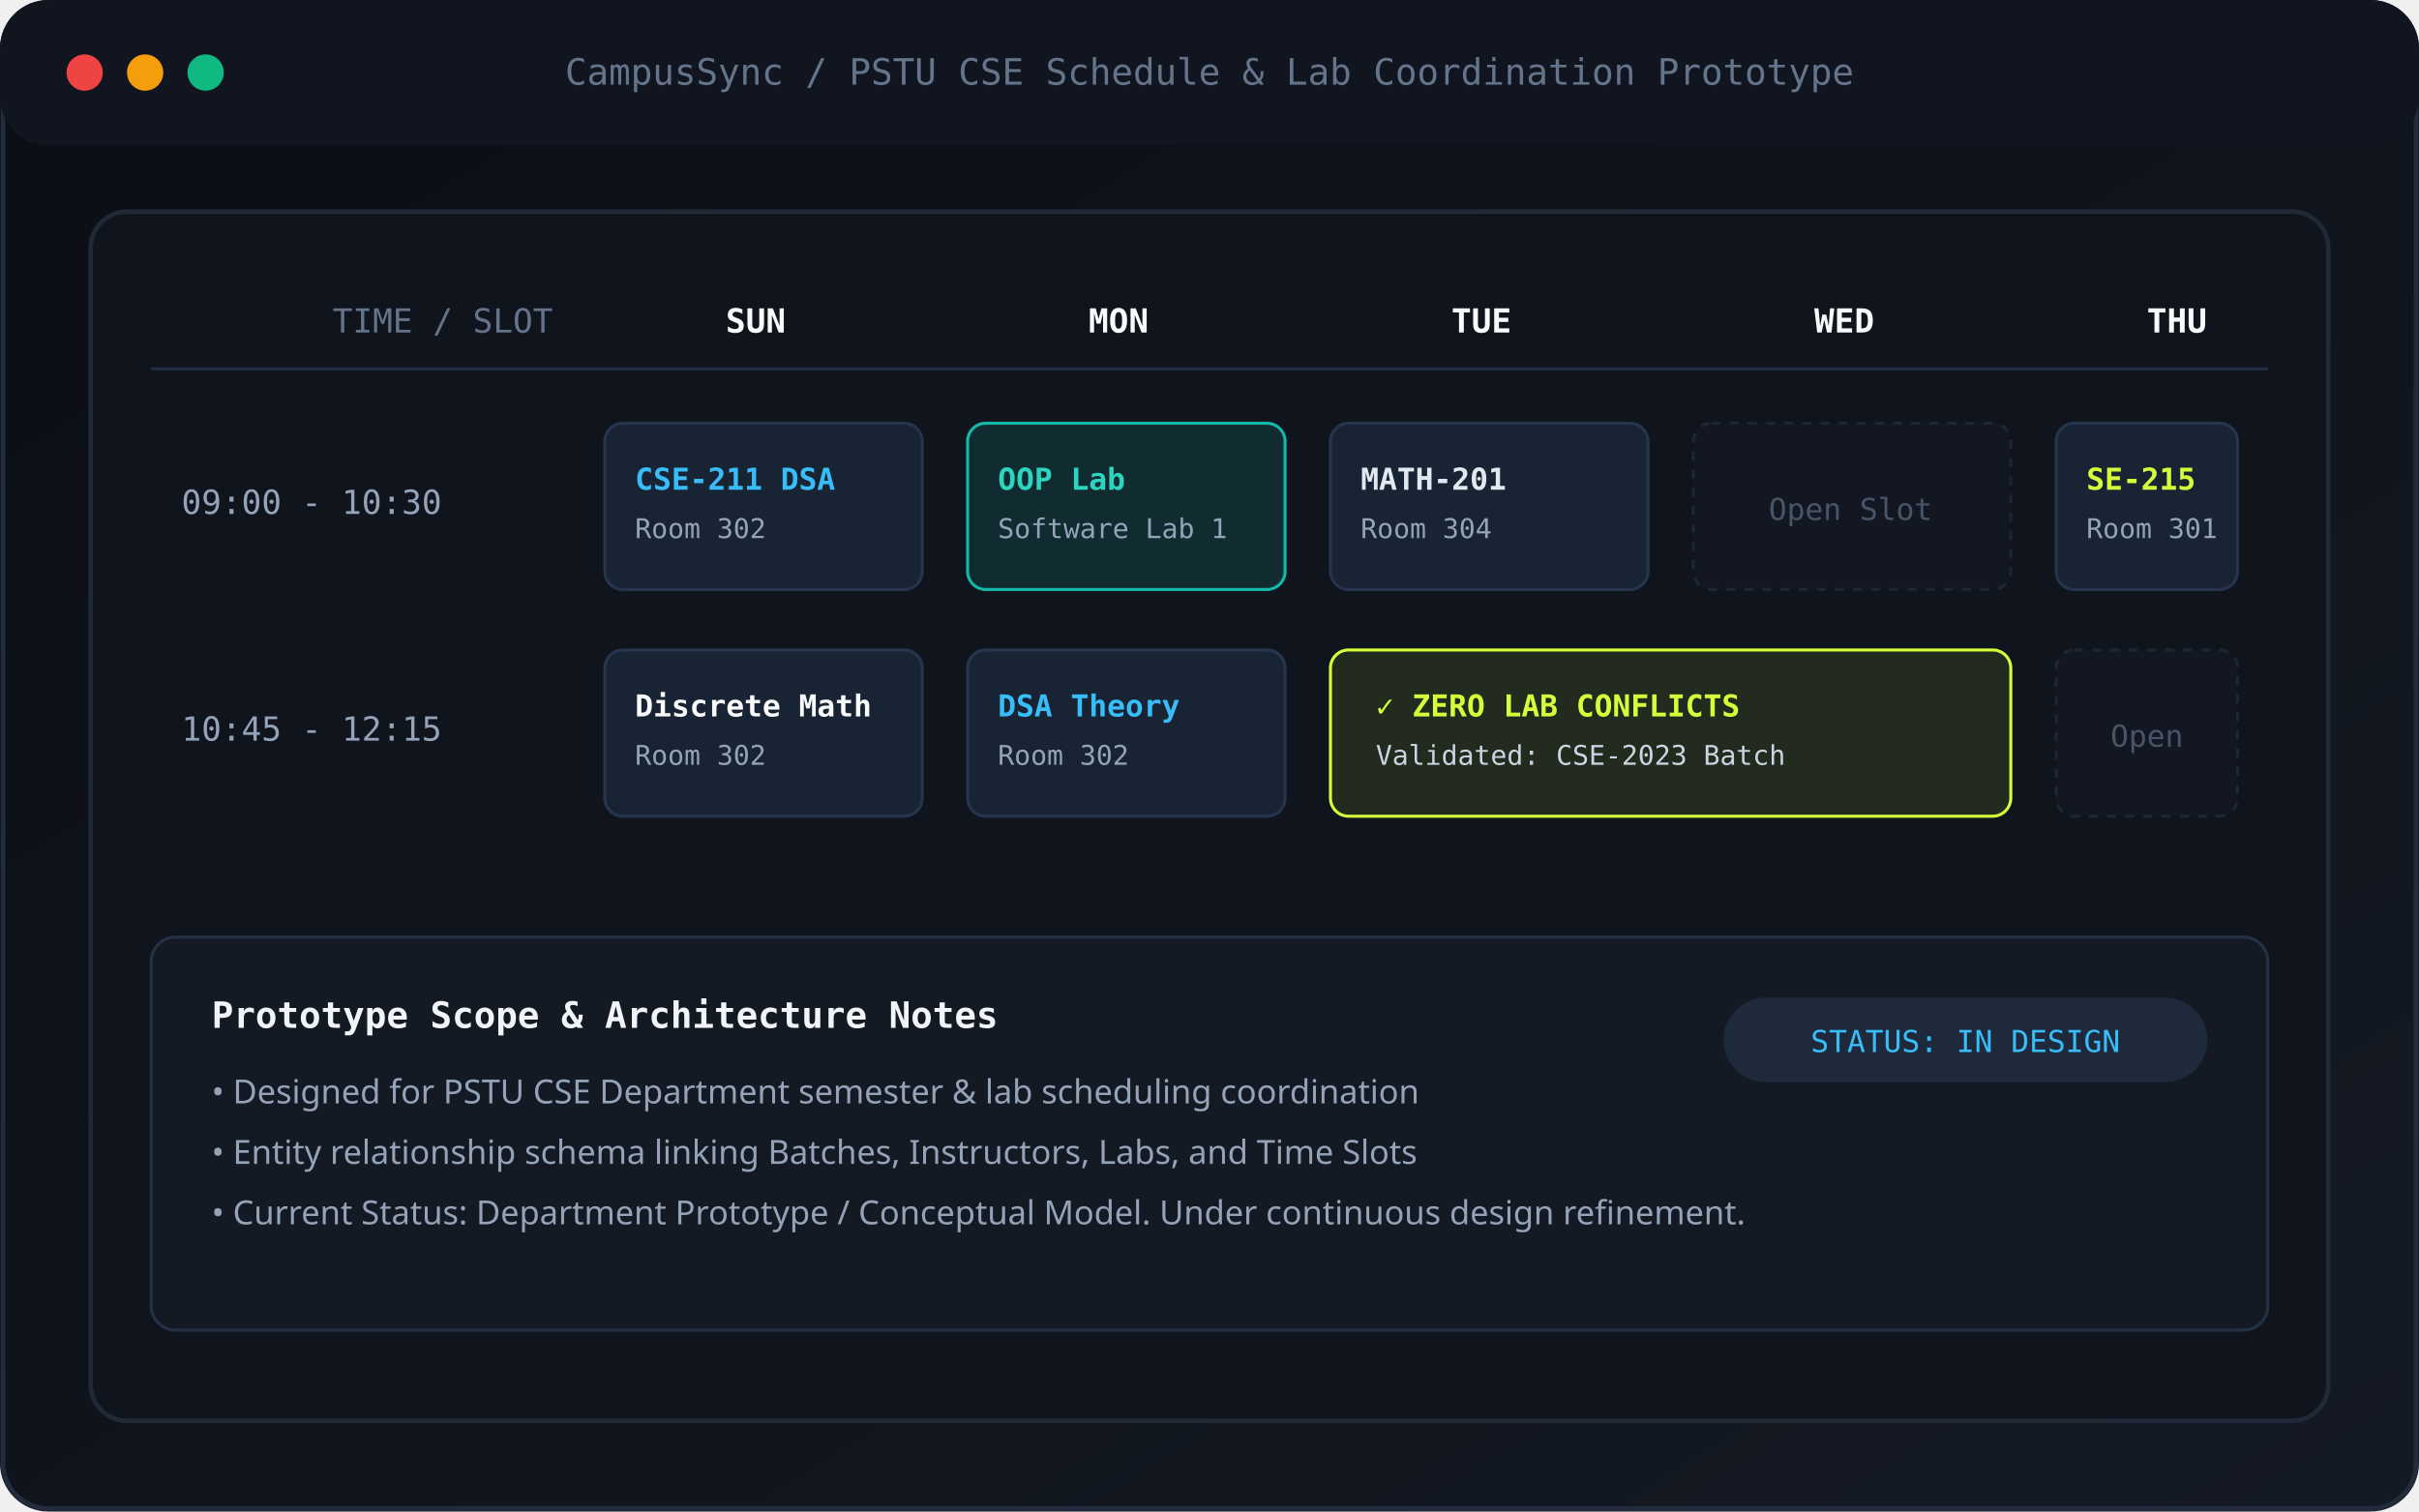
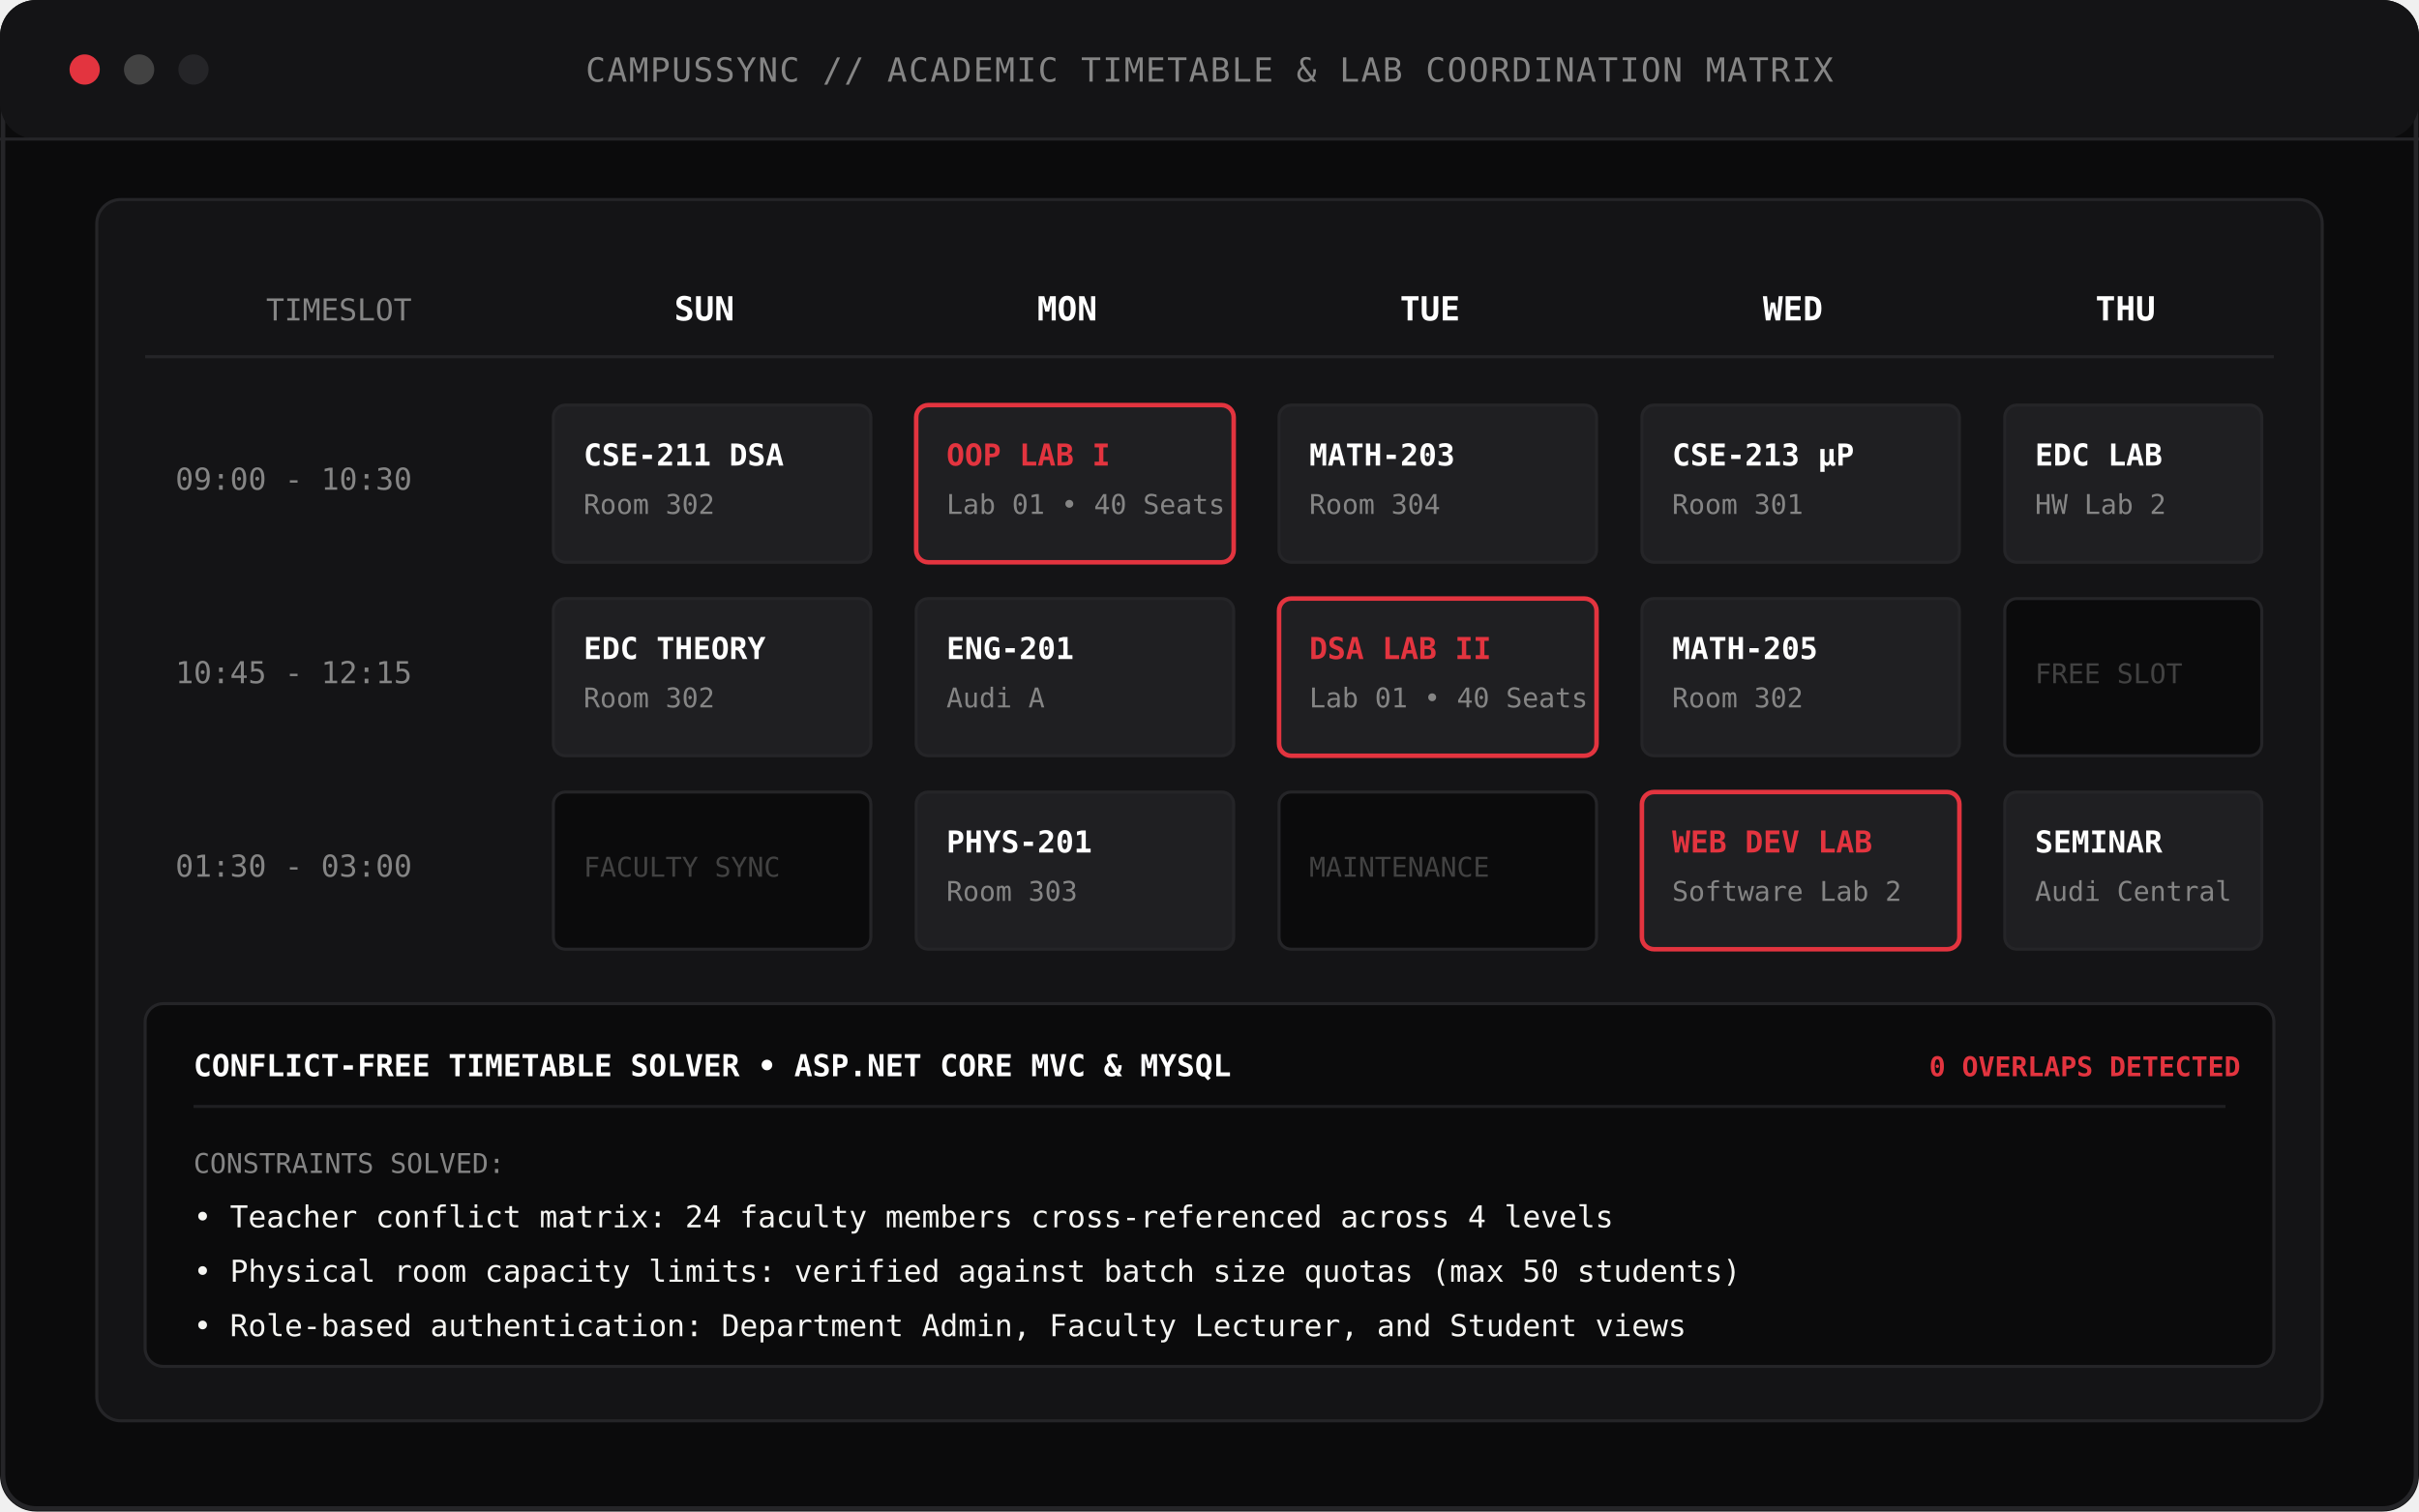
<svg xmlns="http://www.w3.org/2000/svg" viewBox="0 0 800 500" width="100%" height="100%">
-   <defs>
-     <linearGradient id="cBg" x1="0%" y1="0%" x2="100%" y2="100%">
-       <stop offset="0%" stop-color="#0b0e14" />
-       <stop offset="100%" stop-color="#141a24" />
-     </linearGradient>
-   </defs>
-   <rect width="800" height="500" rx="16" fill="url(#cBg)" />
-   <rect x="1" y="1" width="798" height="498" rx="15" fill="none" stroke="#222c3d" stroke-width="1.5" />
-   <rect x="0" y="0" width="800" height="48" rx="16" fill="#10151f" />
-   <circle cx="28" cy="24" r="6" fill="#ef4444" />
-   <circle cx="48" cy="24" r="6" fill="#f59e0b" />
-   <circle cx="68" cy="24" r="6" fill="#10b981" />
-   <text x="400" y="28" font-family="'JetBrains Mono', monospace" font-size="12" fill="#64748b" text-anchor="middle">CampusSync / PSTU CSE Schedule &amp; Lab Coordination Prototype</text>
-   <rect x="30" y="70" width="740" height="400" rx="12" fill="#0f141d" stroke="#1f2937" stroke-width="1.5" />
-   <g transform="translate(50, 90)">
-     <text x="60" y="20" font-family="'JetBrains Mono', monospace" font-size="11" fill="#64748b">TIME / SLOT</text>
-     <text x="190" y="20" font-family="'JetBrains Mono', monospace" font-size="11" font-weight="bold" fill="#f8fafc">SUN</text>
-     <text x="310" y="20" font-family="'JetBrains Mono', monospace" font-size="11" font-weight="bold" fill="#f8fafc">MON</text>
-     <text x="430" y="20" font-family="'JetBrains Mono', monospace" font-size="11" font-weight="bold" fill="#f8fafc">TUE</text>
-     <text x="550" y="20" font-family="'JetBrains Mono', monospace" font-size="11" font-weight="bold" fill="#f8fafc">WED</text>
-     <text x="660" y="20" font-family="'JetBrains Mono', monospace" font-size="11" font-weight="bold" fill="#f8fafc">THU</text>
-     <line x1="0" y1="32" x2="700" y2="32" stroke="#223044" />
+   <rect width="800" height="500" rx="12" fill="#0B0B0C" />
+   <rect x="1" y="1" width="798" height="498" rx="11" fill="none" stroke="#252528" stroke-width="1.5" />
+   <rect x="0" y="0" width="800" height="46" rx="12" fill="#141416" />
+   <line x1="0" y1="46" x2="800" y2="46" stroke="#252528" stroke-width="1" />
+   <circle cx="28" cy="23" r="5" fill="#E3343F" />
+   <circle cx="46" cy="23" r="5" fill="#424242" />
+   <circle cx="64" cy="23" r="5" fill="#252528" />
+   <text x="400" y="27" font-family="'JetBrains Mono', monospace" font-size="11" fill="#858585" text-anchor="middle" letter-spacing="0.5">CAMPUSSYNC // ACADEMIC TIMETABLE &amp; LAB COORDINATION MATRIX</text>
+   <rect x="32" y="66" width="736" height="404" rx="8" fill="#141416" stroke="#252528" stroke-width="1" />
+   <g transform="translate(48, 86)">
+     <text x="40" y="20" font-family="'JetBrains Mono', monospace" font-size="10" fill="#858585">TIMESLOT</text>
+     <text x="175" y="20" font-family="'JetBrains Mono', monospace" font-size="11" font-weight="bold" fill="#FFFFFF">SUN</text>
+     <text x="295" y="20" font-family="'JetBrains Mono', monospace" font-size="11" font-weight="bold" fill="#FFFFFF">MON</text>
+     <text x="415" y="20" font-family="'JetBrains Mono', monospace" font-size="11" font-weight="bold" fill="#FFFFFF">TUE</text>
+     <text x="535" y="20" font-family="'JetBrains Mono', monospace" font-size="11" font-weight="bold" fill="#FFFFFF">WED</text>
+     <text x="645" y="20" font-family="'JetBrains Mono', monospace" font-size="11" font-weight="bold" fill="#FFFFFF">THU</text>
+     <line x1="0" y1="32" x2="704" y2="32" stroke="#252528" stroke-width="1" />
  </g>
-   <g transform="translate(50, 140)">
-     <text x="10" y="30" font-family="'JetBrains Mono', monospace" font-size="11" fill="#94a3b8">09:00 - 10:30</text>
-     <rect x="150" y="0" width="105" height="55" rx="6" fill="#182333" stroke="#25354d" stroke-width="1" />
-     <text x="160" y="22" font-family="'JetBrains Mono', monospace" font-size="10" font-weight="bold" fill="#38bdf8">CSE-211 DSA</text>
-     <text x="160" y="38" font-family="'JetBrains Mono', monospace" font-size="9" fill="#94a3b8">Room 302</text>
-     <rect x="270" y="0" width="105" height="55" rx="6" fill="rgba(20, 184, 166, 0.15)" stroke="#14b8a6" stroke-width="1" />
-     <text x="280" y="22" font-family="'JetBrains Mono', monospace" font-size="10" font-weight="bold" fill="#2dd4bf">OOP Lab</text>
-     <text x="280" y="38" font-family="'JetBrains Mono', monospace" font-size="9" fill="#94a3b8">Software Lab 1</text>
-     <rect x="390" y="0" width="105" height="55" rx="6" fill="#182333" stroke="#25354d" stroke-width="1" />
-     <text x="400" y="22" font-family="'JetBrains Mono', monospace" font-size="10" font-weight="bold" fill="#e2e8f0">MATH-201</text>
-     <text x="400" y="38" font-family="'JetBrains Mono', monospace" font-size="9" fill="#94a3b8">Room 304</text>
-     <rect x="510" y="0" width="105" height="55" rx="6" fill="#121721" stroke="#1d2633" stroke-dasharray="3 3" />
-     <text x="562" y="32" font-family="'JetBrains Mono', monospace" font-size="10" fill="#475569" text-anchor="middle">Open Slot</text>
-     <rect x="630" y="0" width="60" height="55" rx="6" fill="#182333" stroke="#25354d" stroke-width="1" />
-     <text x="640" y="22" font-family="'JetBrains Mono', monospace" font-size="10" font-weight="bold" fill="#d4ff3a">SE-215</text>
-     <text x="640" y="38" font-family="'JetBrains Mono', monospace" font-size="9" fill="#94a3b8">Room 301</text>
+   <g transform="translate(48, 134)">
+     <text x="10" y="28" font-family="'JetBrains Mono', monospace" font-size="10" fill="#858585">09:00 - 10:30</text>
+     <rect x="135" y="0" width="105" height="52" rx="4" fill="#1F1F22" stroke="#252528" stroke-width="1" />
+     <text x="145" y="20" font-family="'JetBrains Mono', monospace" font-size="10" font-weight="bold" fill="#FFFFFF">CSE-211 DSA</text>
+     <text x="145" y="36" font-family="'JetBrains Mono', monospace" font-size="9" fill="#858585">Room 302</text>
+     <rect x="255" y="0" width="105" height="52" rx="4" fill="#1F1F22" stroke="#E3343F" stroke-width="1.5" />
+     <text x="265" y="20" font-family="'JetBrains Mono', monospace" font-size="10" font-weight="bold" fill="#E3343F">OOP LAB I</text>
+     <text x="265" y="36" font-family="'JetBrains Mono', monospace" font-size="9" fill="#858585">Lab 01 • 40 Seats</text>
+     <rect x="375" y="0" width="105" height="52" rx="4" fill="#1F1F22" stroke="#252528" stroke-width="1" />
+     <text x="385" y="20" font-family="'JetBrains Mono', monospace" font-size="10" font-weight="bold" fill="#FFFFFF">MATH-203</text>
+     <text x="385" y="36" font-family="'JetBrains Mono', monospace" font-size="9" fill="#858585">Room 304</text>
+     <rect x="495" y="0" width="105" height="52" rx="4" fill="#1F1F22" stroke="#252528" stroke-width="1" />
+     <text x="505" y="20" font-family="'JetBrains Mono', monospace" font-size="10" font-weight="bold" fill="#FFFFFF">CSE-213 μP</text>
+     <text x="505" y="36" font-family="'JetBrains Mono', monospace" font-size="9" fill="#858585">Room 301</text>
+     <rect x="615" y="0" width="85" height="52" rx="4" fill="#1F1F22" stroke="#252528" stroke-width="1" />
+     <text x="625" y="20" font-family="'JetBrains Mono', monospace" font-size="10" font-weight="bold" fill="#FFFFFF">EDC LAB</text>
+     <text x="625" y="36" font-family="'JetBrains Mono', monospace" font-size="9" fill="#858585">HW Lab 2</text>
  </g>
-   <g transform="translate(50, 215)">
-     <text x="10" y="30" font-family="'JetBrains Mono', monospace" font-size="11" fill="#94a3b8">10:45 - 12:15</text>
-     <rect x="150" y="0" width="105" height="55" rx="6" fill="#182333" stroke="#25354d" stroke-width="1" />
-     <text x="160" y="22" font-family="'JetBrains Mono', monospace" font-size="10" font-weight="bold" fill="#f8fafc">Discrete Math</text>
-     <text x="160" y="38" font-family="'JetBrains Mono', monospace" font-size="9" fill="#94a3b8">Room 302</text>
-     <rect x="270" y="0" width="105" height="55" rx="6" fill="#182333" stroke="#25354d" stroke-width="1" />
-     <text x="280" y="22" font-family="'JetBrains Mono', monospace" font-size="10" font-weight="bold" fill="#38bdf8">DSA Theory</text>
-     <text x="280" y="38" font-family="'JetBrains Mono', monospace" font-size="9" fill="#94a3b8">Room 302</text>
-     <rect x="390" y="0" width="225" height="55" rx="6" fill="rgba(212, 255, 58, 0.1)" stroke="#d4ff3a" stroke-width="1" />
-     <text x="405" y="22" font-family="'JetBrains Mono', monospace" font-size="10" font-weight="bold" fill="#d4ff3a">✓ ZERO LAB CONFLICTS</text>
-     <text x="405" y="38" font-family="'JetBrains Mono', monospace" font-size="9" fill="#cbd5e1">Validated: CSE-2023 Batch</text>
-     <rect x="630" y="0" width="60" height="55" rx="6" fill="#121721" stroke="#1d2633" stroke-dasharray="3 3" />
-     <text x="660" y="32" font-family="'JetBrains Mono', monospace" font-size="10" fill="#475569" text-anchor="middle">Open</text>
+   <g transform="translate(48, 198)">
+     <text x="10" y="28" font-family="'JetBrains Mono', monospace" font-size="10" fill="#858585">10:45 - 12:15</text>
+     <rect x="135" y="0" width="105" height="52" rx="4" fill="#1F1F22" stroke="#252528" stroke-width="1" />
+     <text x="145" y="20" font-family="'JetBrains Mono', monospace" font-size="10" font-weight="bold" fill="#FFFFFF">EDC THEORY</text>
+     <text x="145" y="36" font-family="'JetBrains Mono', monospace" font-size="9" fill="#858585">Room 302</text>
+     <rect x="255" y="0" width="105" height="52" rx="4" fill="#1F1F22" stroke="#252528" stroke-width="1" />
+     <text x="265" y="20" font-family="'JetBrains Mono', monospace" font-size="10" font-weight="bold" fill="#FFFFFF">ENG-201</text>
+     <text x="265" y="36" font-family="'JetBrains Mono', monospace" font-size="9" fill="#858585">Audi A</text>
+     <rect x="375" y="0" width="105" height="52" rx="4" fill="#1F1F22" stroke="#E3343F" stroke-width="1.5" />
+     <text x="385" y="20" font-family="'JetBrains Mono', monospace" font-size="10" font-weight="bold" fill="#E3343F">DSA LAB II</text>
+     <text x="385" y="36" font-family="'JetBrains Mono', monospace" font-size="9" fill="#858585">Lab 01 • 40 Seats</text>
+     <rect x="495" y="0" width="105" height="52" rx="4" fill="#1F1F22" stroke="#252528" stroke-width="1" />
+     <text x="505" y="20" font-family="'JetBrains Mono', monospace" font-size="10" font-weight="bold" fill="#FFFFFF">MATH-205</text>
+     <text x="505" y="36" font-family="'JetBrains Mono', monospace" font-size="9" fill="#858585">Room 302</text>
+     <rect x="615" y="0" width="85" height="52" rx="4" fill="#0B0B0C" stroke="#252528" stroke-width="1" />
+     <text x="625" y="28" font-family="'JetBrains Mono', monospace" font-size="9" fill="#424242">FREE SLOT</text>
  </g>
-   <g transform="translate(50, 310)">
-     <rect width="700" height="130" rx="8" fill="#141a24" stroke="#243144" stroke-width="1" />
-     <text x="20" y="30" font-family="'JetBrains Mono', monospace" font-size="12" font-weight="bold" fill="#f1f5f9">Prototype Scope &amp; Architecture Notes</text>
-     <text x="20" y="55" font-family="'Plus Jakarta Sans', sans-serif" font-size="11" fill="#94a3b8">• Designed for PSTU CSE Department semester &amp; lab scheduling coordination</text>
-     <text x="20" y="75" font-family="'Plus Jakarta Sans', sans-serif" font-size="11" fill="#94a3b8">• Entity relationship schema linking Batches, Instructors, Labs, and Time Slots</text>
-     <text x="20" y="95" font-family="'Plus Jakarta Sans', sans-serif" font-size="11" fill="#94a3b8">• Current Status: Department Prototype / Conceptual Model. Under continuous design refinement.</text>
-     <rect x="520" y="20" width="160" height="28" rx="14" fill="#1e293b" />
-     <text x="600" y="38" font-family="'JetBrains Mono', monospace" font-size="10" fill="#38bdf8" text-anchor="middle">STATUS: IN DESIGN</text>
+   <g transform="translate(48, 262)">
+     <text x="10" y="28" font-family="'JetBrains Mono', monospace" font-size="10" fill="#858585">01:30 - 03:00</text>
+     <rect x="135" y="0" width="105" height="52" rx="4" fill="#0B0B0C" stroke="#252528" stroke-width="1" />
+     <text x="145" y="28" font-family="'JetBrains Mono', monospace" font-size="9" fill="#424242">FACULTY SYNC</text>
+     <rect x="255" y="0" width="105" height="52" rx="4" fill="#1F1F22" stroke="#252528" stroke-width="1" />
+     <text x="265" y="20" font-family="'JetBrains Mono', monospace" font-size="10" font-weight="bold" fill="#FFFFFF">PHYS-201</text>
+     <text x="265" y="36" font-family="'JetBrains Mono', monospace" font-size="9" fill="#858585">Room 303</text>
+     <rect x="375" y="0" width="105" height="52" rx="4" fill="#0B0B0C" stroke="#252528" stroke-width="1" />
+     <text x="385" y="28" font-family="'JetBrains Mono', monospace" font-size="9" fill="#424242">MAINTENANCE</text>
+     <rect x="495" y="0" width="105" height="52" rx="4" fill="#1F1F22" stroke="#E3343F" stroke-width="1.5" />
+     <text x="505" y="20" font-family="'JetBrains Mono', monospace" font-size="10" font-weight="bold" fill="#E3343F">WEB DEV LAB</text>
+     <text x="505" y="36" font-family="'JetBrains Mono', monospace" font-size="9" fill="#858585">Software Lab 2</text>
+     <rect x="615" y="0" width="85" height="52" rx="4" fill="#1F1F22" stroke="#252528" stroke-width="1" />
+     <text x="625" y="20" font-family="'JetBrains Mono', monospace" font-size="10" font-weight="bold" fill="#FFFFFF">SEMINAR</text>
+     <text x="625" y="36" font-family="'JetBrains Mono', monospace" font-size="9" fill="#858585">Audi Central</text>
+   </g>
+   <g transform="translate(48, 332)">
+     <rect width="704" height="120" rx="6" fill="#0B0B0C" stroke="#252528" stroke-width="1" />
+     <text x="16" y="24" font-family="'JetBrains Mono', monospace" font-size="10" font-weight="bold" fill="#FFFFFF">CONFLICT-FREE TIMETABLE SOLVER • ASP.NET CORE MVC &amp; MYSQL</text>
+     <text x="590" y="24" font-family="'JetBrains Mono', monospace" font-size="9" font-weight="bold" fill="#E3343F">0 OVERLAPS DETECTED</text>
+     <line x1="16" y1="34" x2="688" y2="34" stroke="#1F1F22" stroke-width="1" />
+     <text x="16" y="56" font-family="'JetBrains Mono', monospace" font-size="9" fill="#858585">CONSTRAINTS SOLVED:</text>
+     <text x="16" y="74" font-family="'JetBrains Mono', monospace" font-size="10" fill="#F5F5F2">• Teacher conflict matrix: 24 faculty members cross-referenced across 4 levels</text>
+     <text x="16" y="92" font-family="'JetBrains Mono', monospace" font-size="10" fill="#F5F5F2">• Physical room capacity limits: verified against batch size quotas (max 50 students)</text>
+     <text x="16" y="110" font-family="'JetBrains Mono', monospace" font-size="10" fill="#F5F5F2">• Role-based authentication: Department Admin, Faculty Lecturer, and Student views</text>
  </g>
</svg>
